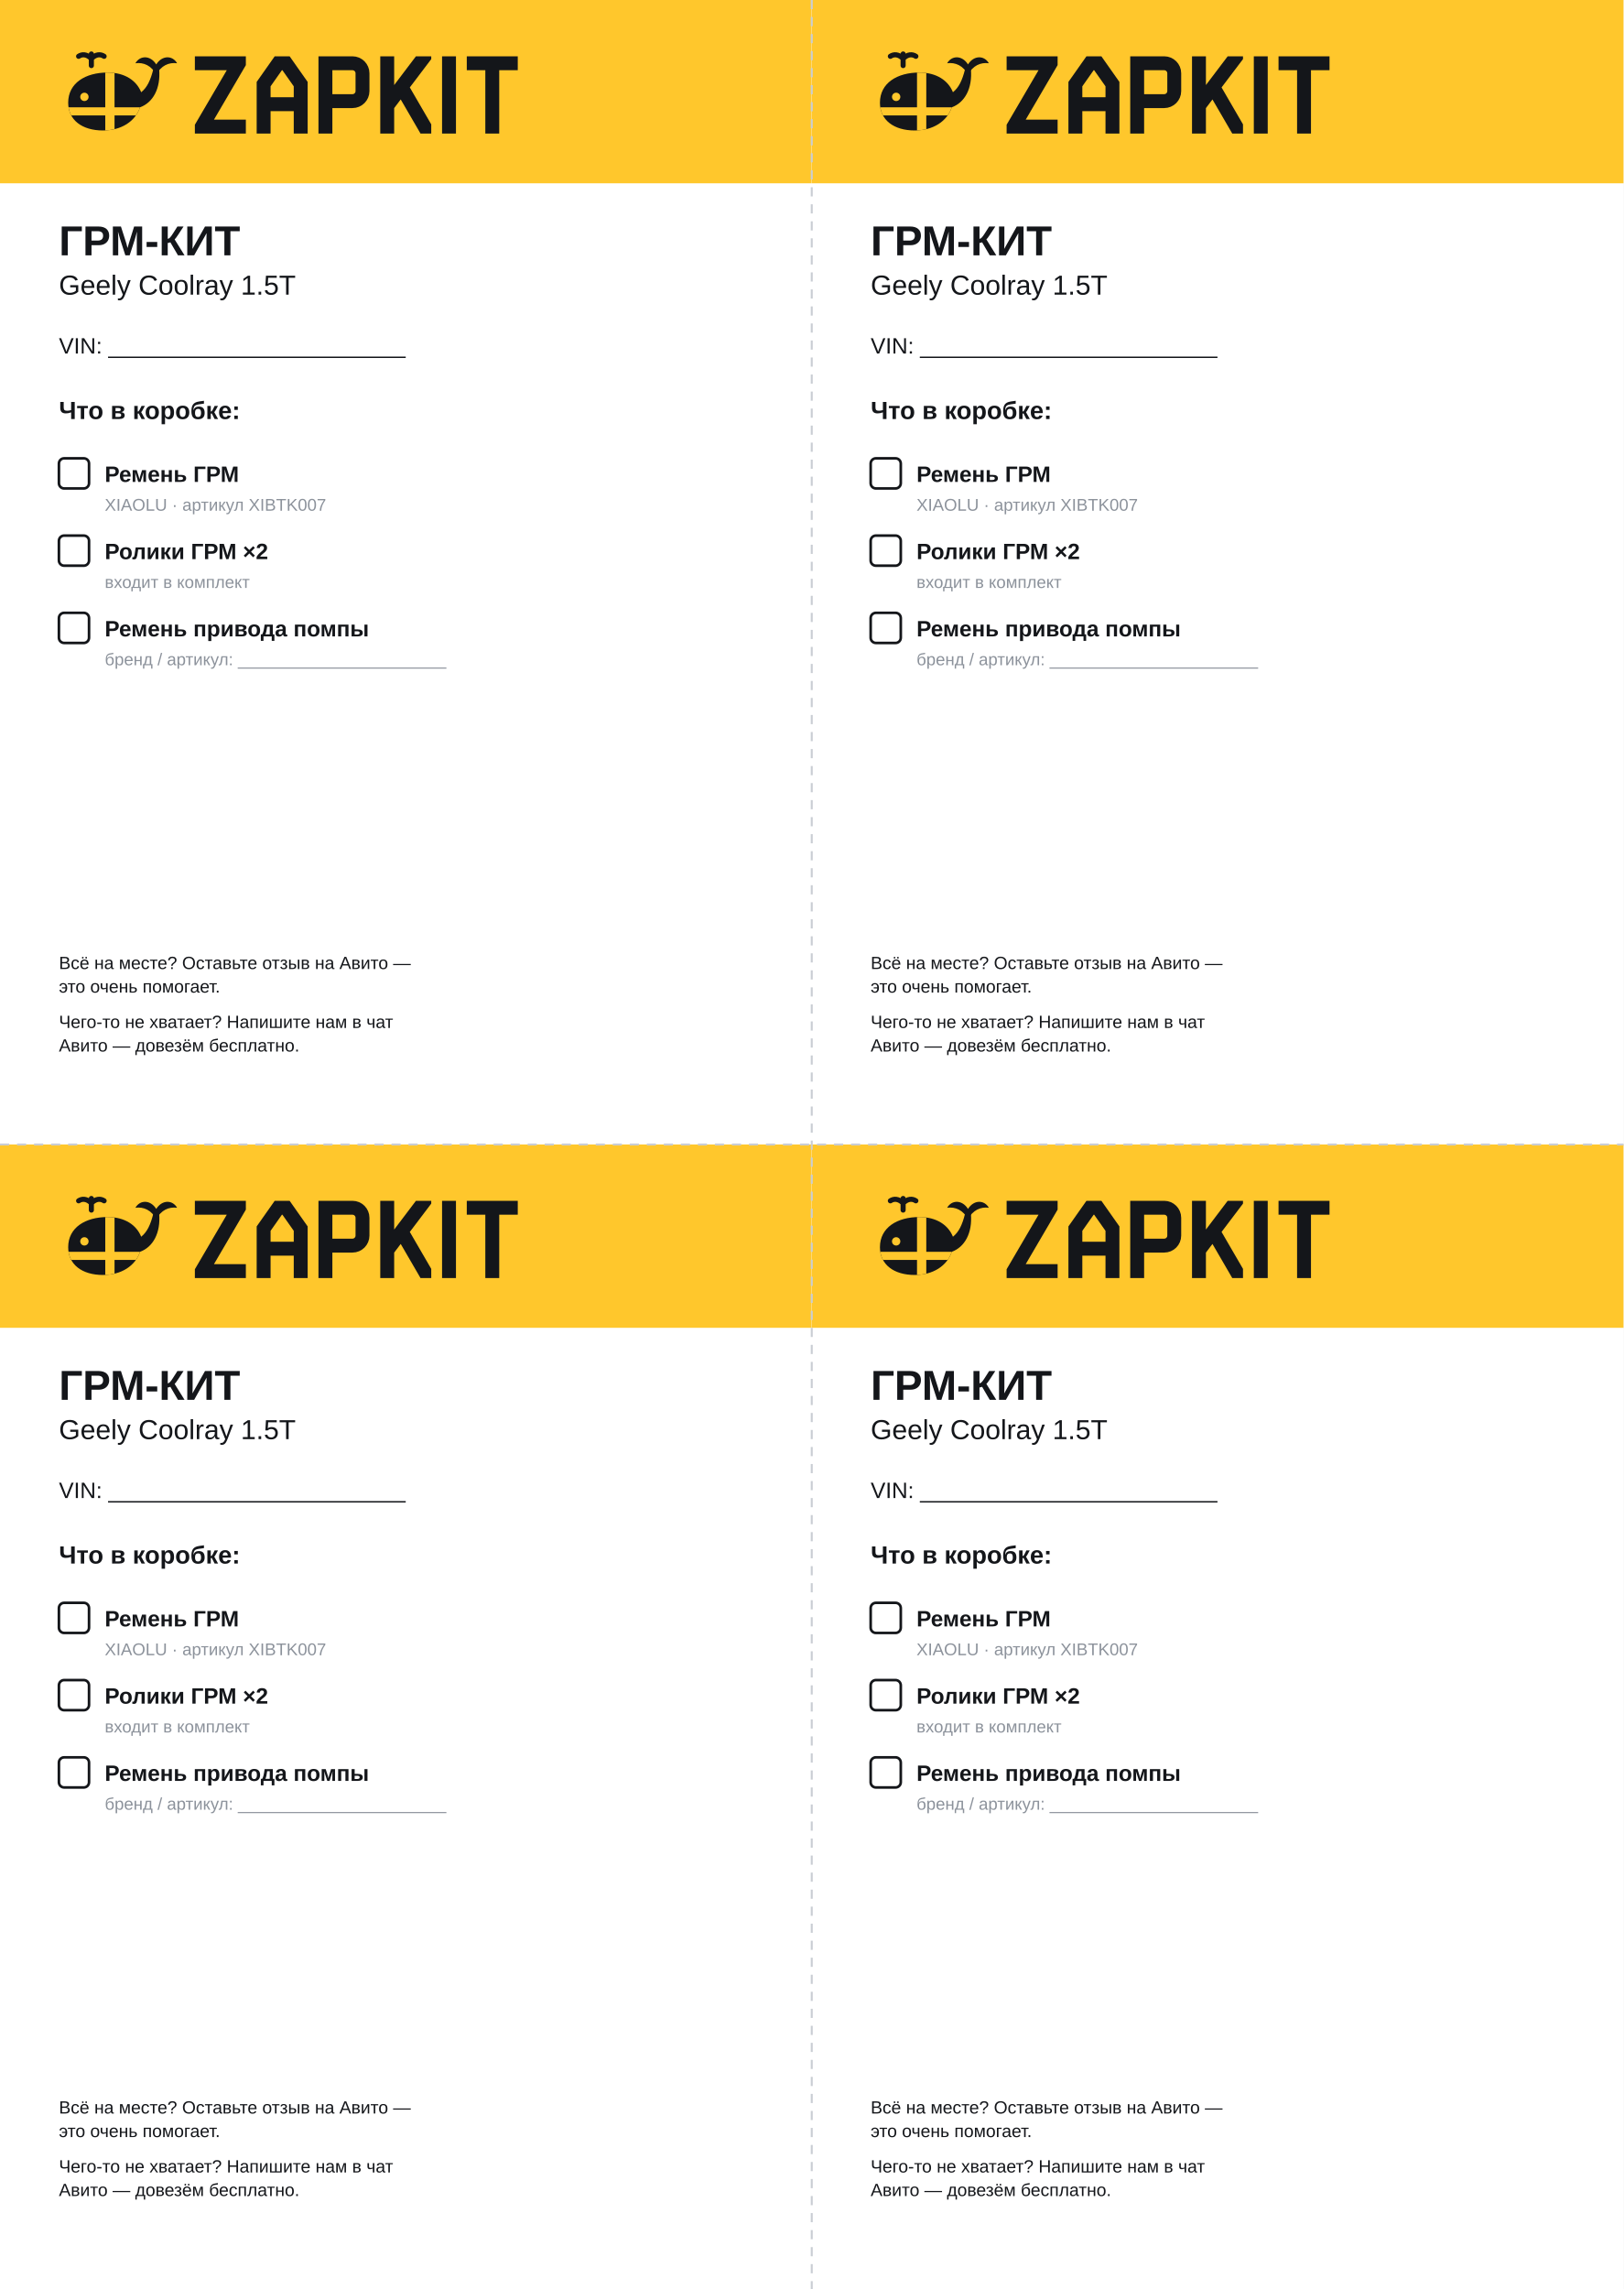
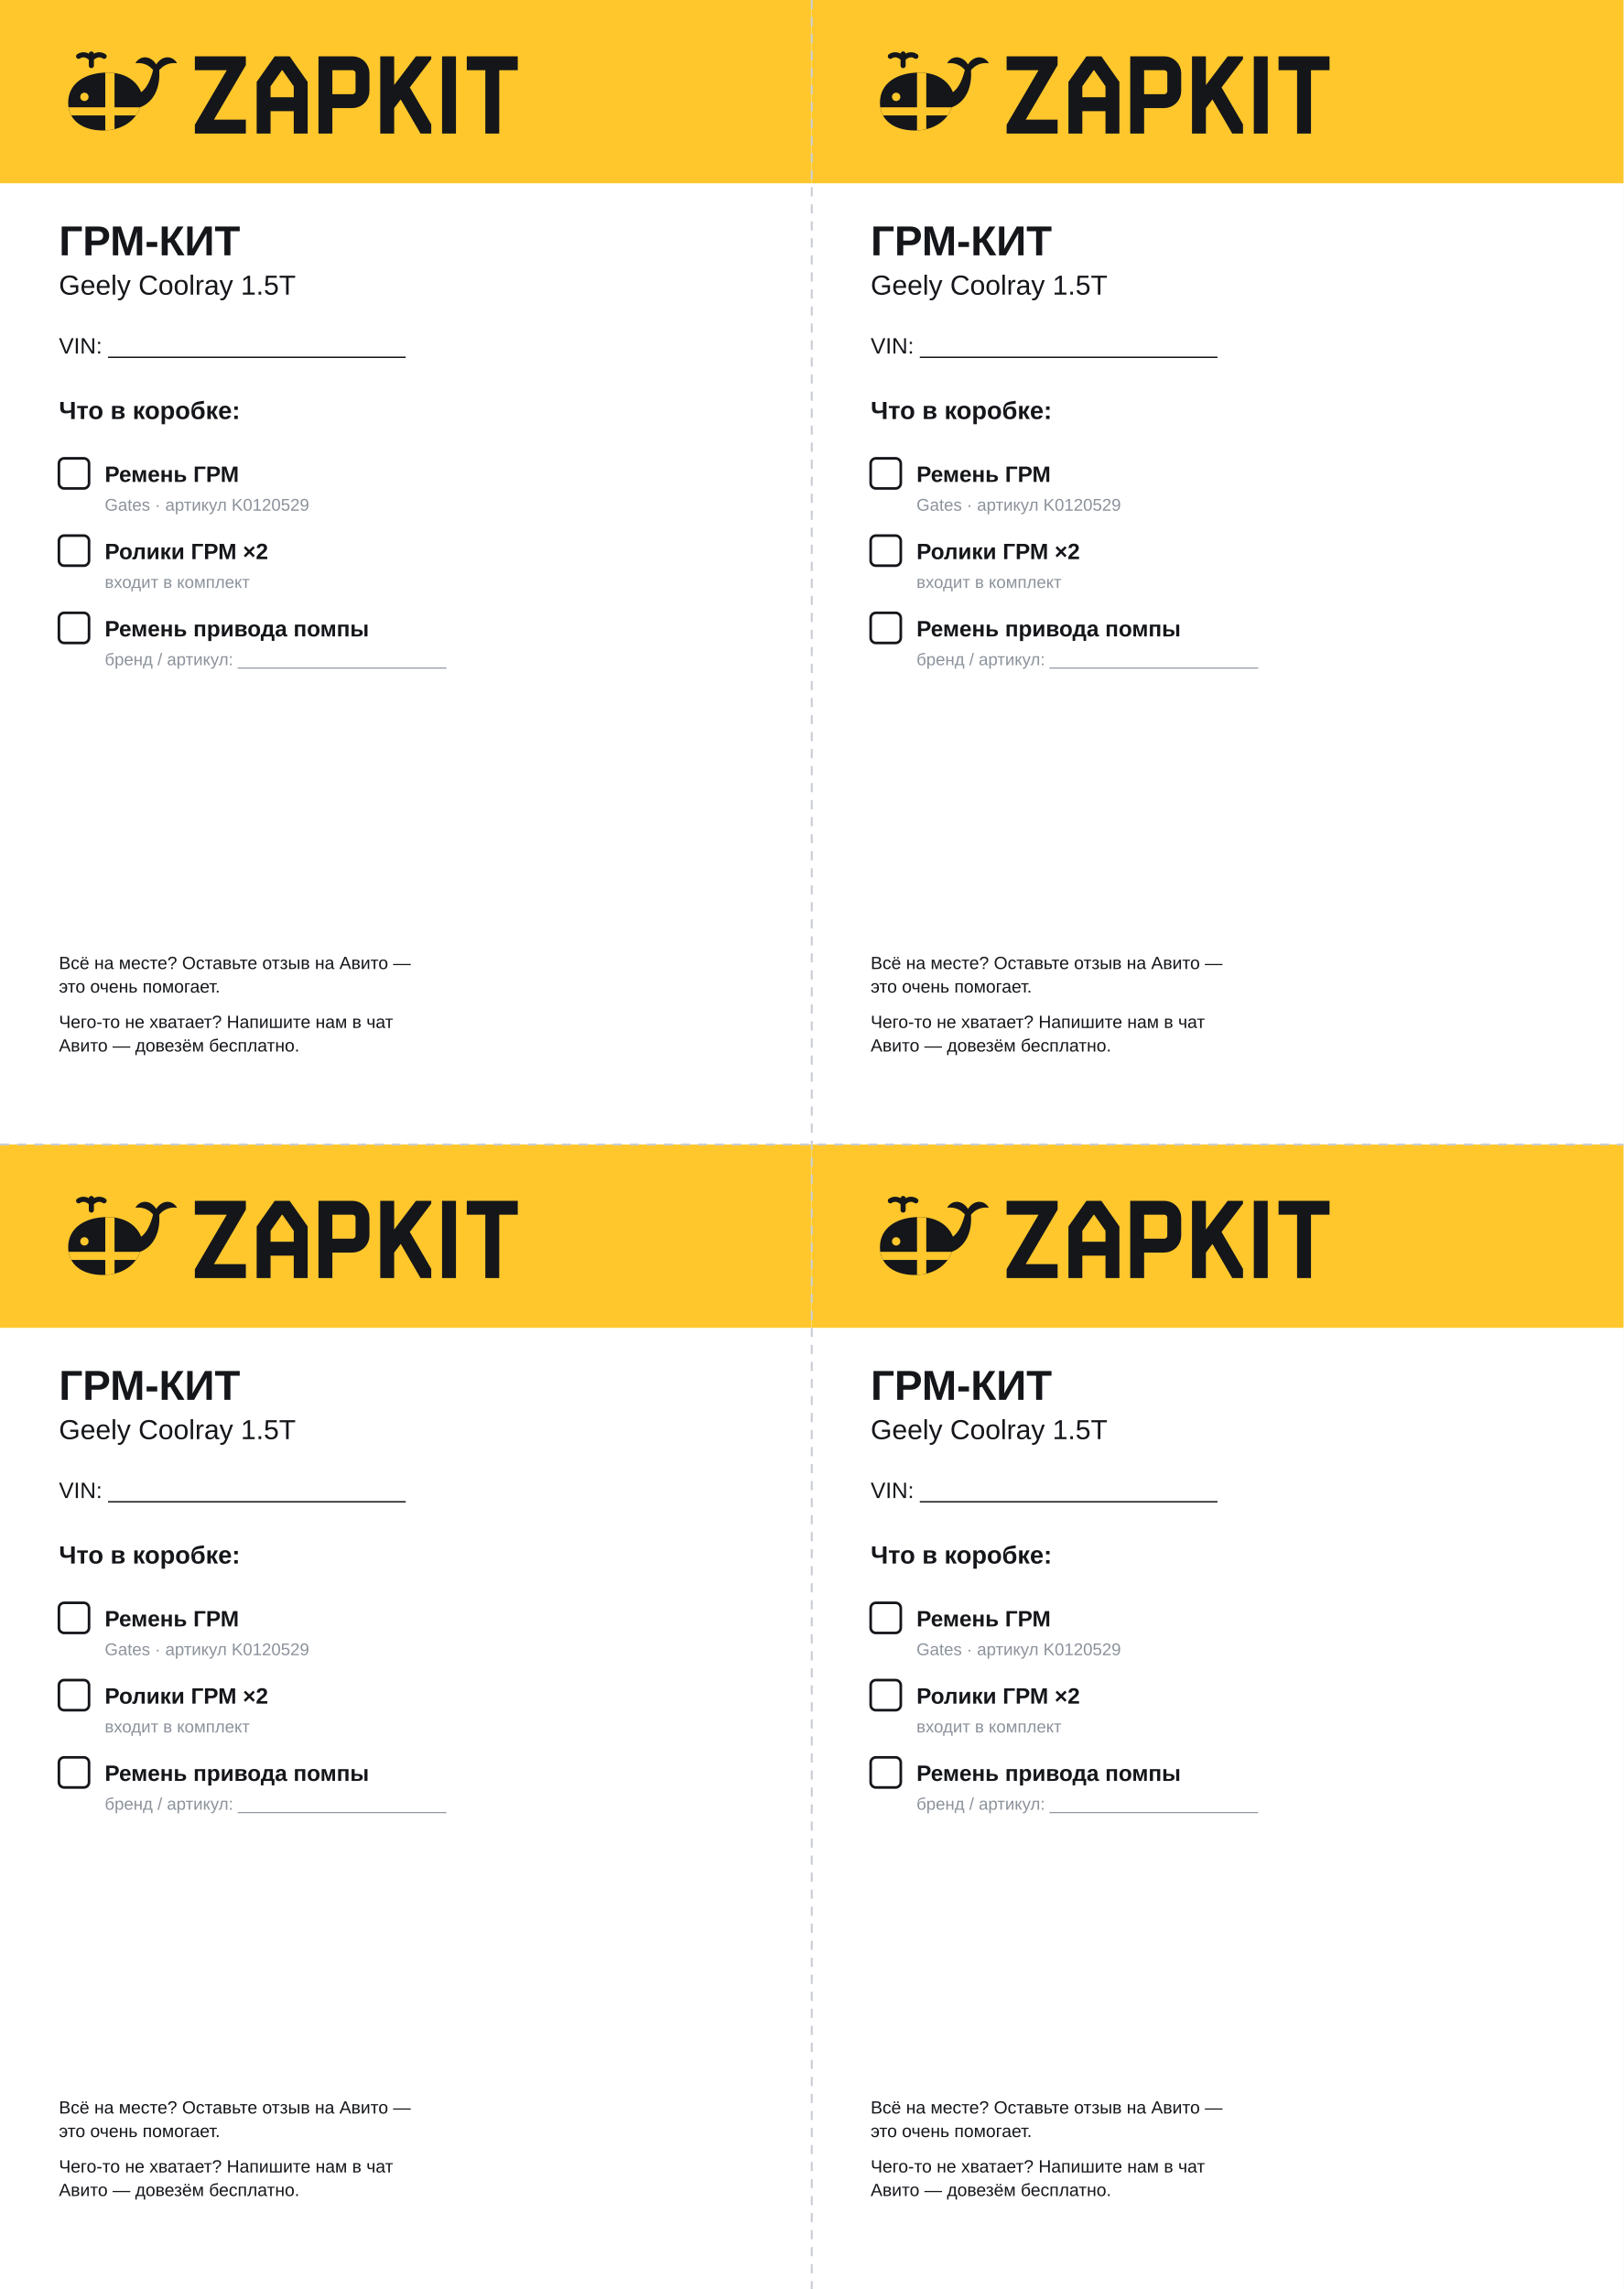
<svg xmlns="http://www.w3.org/2000/svg" viewBox="0 0 2480 3496" width="2480" height="3496" role="img" aria-label="ZAPKIT — карты ремонта A4: ГРМ-КИТ Geely Coolray 1.5T">
  <rect width="2480" height="3496" fill="#FFFFFF" />
  <svg x="0" y="0" width="1240" height="1748" viewBox="0 0 1240 1748">
    <rect width="1240" height="1748" fill="#FFFFFF" />
    <rect width="1240" height="280" fill="#FFC72C" />
    <g transform="translate(90 86) scale(1.18)">
      <g transform="translate(0 -30) scale(1.5)">
        <defs>
          <clipPath id="wb-a25c0">
            <path d="M8,60 C8,43 23,34 42,34 C57,34 67,41 71,51 C76,47 79,41 81.5,31 L86.5,31 C88,48 81,60 70,64 C66,76 54,84 38,84 C20,84 8,75 8,60 Z" />
          </clipPath>
        </defs>
        <path fill="#14161A" d="M8,60 C8,43 23,34 42,34 C57,34 67,41 71,51 C76,47 79,41 81.5,31 L86.5,31 C88,48 81,60 70,64 C66,76 54,84 38,84 C20,84 8,75 8,60 Z" />
        <path fill="#14161A" d="M84,36 C80,28 73,25 66,26 C70,19 79,19 84,27 C89,19 98,19 102,26 C95,25 88,28 84,36 Z" />
        <g clip-path="url(#wb-a25c0)" fill="#FFC72C">
          <rect x="40" y="30" width="8" height="60" />
          <rect x="0" y="64" width="90" height="7" />
        </g>
        <circle cx="22" cy="55" r="3.6" fill="#FFC72C" />
        <path d="M28,28 V18 M28,22 C24,18 20,18 17,20 M28,22 C32,18 36,18 39,20" fill="none" stroke="#14161A" stroke-width="4.4" stroke-linecap="round" />
      </g>
      <g transform="translate(176 0)">
        <defs>
          <clipPath id="c66-a25c0">
            <rect width="66" height="100" />
          </clipPath>
          <clipPath id="c18-a25c0">
            <rect width="18" height="100" />
          </clipPath>
        </defs>
        <g transform="translate(0 0)">
          <path clip-path="url(#c66-a25c0)" d="M0,9 H57 L9,91 H66" fill="none" stroke="#14161A" stroke-width="18" stroke-linejoin="miter" stroke-miterlimit="10" />
        </g>
        <g transform="translate(80 0)">
          <path clip-path="url(#c66-a25c0)" d="M9,100 V36 L28,9 H38 L57,36 V100 M9,62 H57" fill="none" stroke="#14161A" stroke-width="18" stroke-linejoin="miter" stroke-miterlimit="10" />
        </g>
        <g transform="translate(160 0)">
          <path clip-path="url(#c66-a25c0)" d="M9,100 V9 H44 A13,13 0 0 1 57,22 V45 A13,13 0 0 1 44,58 H9" fill="none" stroke="#14161A" stroke-width="18" stroke-linejoin="miter" stroke-miterlimit="10" />
        </g>
        <g transform="translate(240 0)">
          <path clip-path="url(#c66-a25c0)" d="M9,0 V100 M9,64 L62,-6 M30,44 L66,106" fill="none" stroke="#14161A" stroke-width="18" stroke-linejoin="miter" stroke-miterlimit="10" />
        </g>
        <g transform="translate(320 0)">
          <path clip-path="url(#c18-a25c0)" d="M9,0 V100" fill="none" stroke="#14161A" stroke-width="18" stroke-linejoin="miter" stroke-miterlimit="10" />
        </g>
        <g transform="translate(352 0)">
          <path clip-path="url(#c66-a25c0)" d="M0,9 H66 M33,9 V100" fill="none" stroke="#14161A" stroke-width="18" stroke-linejoin="miter" stroke-miterlimit="10" />
        </g>
      </g>
    </g>
    <text x="90" y="390" font-family="'Liberation Sans', Arial, Helvetica, sans-serif" font-size="64" font-weight="700" fill="#14161A" text-anchor="start">ГРМ-КИТ</text>
    <text x="90" y="450" font-family="'Liberation Sans', Arial, Helvetica, sans-serif" font-size="42" font-weight="400" fill="#14161A" text-anchor="start">Geely Coolray 1.5T</text>
    <text x="90" y="540" font-family="'Liberation Sans', Arial, Helvetica, sans-serif" font-size="34" font-weight="400" fill="#14161A" text-anchor="start">VIN: ________________________</text>
    <text x="90" y="640" font-family="'Liberation Sans', Arial, Helvetica, sans-serif" font-size="38" font-weight="700" fill="#14161A" text-anchor="start">Что в коробке:</text>
    <rect x="90" y="700" width="46" height="46" rx="8" fill="none" stroke="#14161A" stroke-width="4" />
    <text x="160" y="736" font-family="'Liberation Sans', Arial, Helvetica, sans-serif" font-size="34" font-weight="700" fill="#14161A" text-anchor="start">Ремень ГРМ</text>
-     <text x="160" y="780" font-family="'Liberation Sans', Arial, Helvetica, sans-serif" font-size="26" font-weight="400" fill="#8C929B" text-anchor="start">XIAOLU · артикул XIBTK007</text>
+     <text x="160" y="780" font-family="'Liberation Sans', Arial, Helvetica, sans-serif" font-size="26" font-weight="400" fill="#8C929B" text-anchor="start">Gates · артикул K0120529</text>
    <rect x="90" y="818" width="46" height="46" rx="8" fill="none" stroke="#14161A" stroke-width="4" />
    <text x="160" y="854" font-family="'Liberation Sans', Arial, Helvetica, sans-serif" font-size="34" font-weight="700" fill="#14161A" text-anchor="start">Ролики ГРМ ×2</text>
    <text x="160" y="898" font-family="'Liberation Sans', Arial, Helvetica, sans-serif" font-size="26" font-weight="400" fill="#8C929B" text-anchor="start">входит в комплект</text>
    <rect x="90" y="936" width="46" height="46" rx="8" fill="none" stroke="#14161A" stroke-width="4" />
    <text x="160" y="972" font-family="'Liberation Sans', Arial, Helvetica, sans-serif" font-size="34" font-weight="700" fill="#14161A" text-anchor="start">Ремень привода помпы</text>
    <text x="160" y="1016" font-family="'Liberation Sans', Arial, Helvetica, sans-serif" font-size="26" font-weight="400" fill="#8C929B" text-anchor="start">бренд / артикул: ______________________</text>
    <text x="90" y="1480" font-family="'Liberation Sans', Arial, Helvetica, sans-serif" font-size="27" font-weight="400" fill="#14161A" text-anchor="start">Всё на месте? Оставьте отзыв на Авито —</text>
    <text x="90" y="1516" font-family="'Liberation Sans', Arial, Helvetica, sans-serif" font-size="27" font-weight="400" fill="#14161A" text-anchor="start">это очень помогает.</text>
    <text x="90" y="1570" font-family="'Liberation Sans', Arial, Helvetica, sans-serif" font-size="27" font-weight="400" fill="#14161A" text-anchor="start">Чего-то не хватает? Напишите нам в чат</text>
    <text x="90" y="1606" font-family="'Liberation Sans', Arial, Helvetica, sans-serif" font-size="27" font-weight="400" fill="#14161A" text-anchor="start">Авито — довезём бесплатно.</text>
  </svg>
  <svg x="1240" y="0" width="1240" height="1748" viewBox="0 0 1240 1748">
    <rect width="1240" height="1748" fill="#FFFFFF" />
    <rect width="1240" height="280" fill="#FFC72C" />
    <g transform="translate(90 86) scale(1.18)">
      <g transform="translate(0 -30) scale(1.5)">
        <defs>
          <clipPath id="wb-a25c1">
            <path d="M8,60 C8,43 23,34 42,34 C57,34 67,41 71,51 C76,47 79,41 81.5,31 L86.5,31 C88,48 81,60 70,64 C66,76 54,84 38,84 C20,84 8,75 8,60 Z" />
          </clipPath>
        </defs>
        <path fill="#14161A" d="M8,60 C8,43 23,34 42,34 C57,34 67,41 71,51 C76,47 79,41 81.5,31 L86.5,31 C88,48 81,60 70,64 C66,76 54,84 38,84 C20,84 8,75 8,60 Z" />
        <path fill="#14161A" d="M84,36 C80,28 73,25 66,26 C70,19 79,19 84,27 C89,19 98,19 102,26 C95,25 88,28 84,36 Z" />
        <g clip-path="url(#wb-a25c1)" fill="#FFC72C">
          <rect x="40" y="30" width="8" height="60" />
          <rect x="0" y="64" width="90" height="7" />
        </g>
        <circle cx="22" cy="55" r="3.6" fill="#FFC72C" />
        <path d="M28,28 V18 M28,22 C24,18 20,18 17,20 M28,22 C32,18 36,18 39,20" fill="none" stroke="#14161A" stroke-width="4.4" stroke-linecap="round" />
      </g>
      <g transform="translate(176 0)">
        <defs>
          <clipPath id="c66-a25c1">
            <rect width="66" height="100" />
          </clipPath>
          <clipPath id="c18-a25c1">
            <rect width="18" height="100" />
          </clipPath>
        </defs>
        <g transform="translate(0 0)">
          <path clip-path="url(#c66-a25c1)" d="M0,9 H57 L9,91 H66" fill="none" stroke="#14161A" stroke-width="18" stroke-linejoin="miter" stroke-miterlimit="10" />
        </g>
        <g transform="translate(80 0)">
          <path clip-path="url(#c66-a25c1)" d="M9,100 V36 L28,9 H38 L57,36 V100 M9,62 H57" fill="none" stroke="#14161A" stroke-width="18" stroke-linejoin="miter" stroke-miterlimit="10" />
        </g>
        <g transform="translate(160 0)">
          <path clip-path="url(#c66-a25c1)" d="M9,100 V9 H44 A13,13 0 0 1 57,22 V45 A13,13 0 0 1 44,58 H9" fill="none" stroke="#14161A" stroke-width="18" stroke-linejoin="miter" stroke-miterlimit="10" />
        </g>
        <g transform="translate(240 0)">
          <path clip-path="url(#c66-a25c1)" d="M9,0 V100 M9,64 L62,-6 M30,44 L66,106" fill="none" stroke="#14161A" stroke-width="18" stroke-linejoin="miter" stroke-miterlimit="10" />
        </g>
        <g transform="translate(320 0)">
          <path clip-path="url(#c18-a25c1)" d="M9,0 V100" fill="none" stroke="#14161A" stroke-width="18" stroke-linejoin="miter" stroke-miterlimit="10" />
        </g>
        <g transform="translate(352 0)">
          <path clip-path="url(#c66-a25c1)" d="M0,9 H66 M33,9 V100" fill="none" stroke="#14161A" stroke-width="18" stroke-linejoin="miter" stroke-miterlimit="10" />
        </g>
      </g>
    </g>
    <text x="90" y="390" font-family="'Liberation Sans', Arial, Helvetica, sans-serif" font-size="64" font-weight="700" fill="#14161A" text-anchor="start">ГРМ-КИТ</text>
    <text x="90" y="450" font-family="'Liberation Sans', Arial, Helvetica, sans-serif" font-size="42" font-weight="400" fill="#14161A" text-anchor="start">Geely Coolray 1.5T</text>
    <text x="90" y="540" font-family="'Liberation Sans', Arial, Helvetica, sans-serif" font-size="34" font-weight="400" fill="#14161A" text-anchor="start">VIN: ________________________</text>
    <text x="90" y="640" font-family="'Liberation Sans', Arial, Helvetica, sans-serif" font-size="38" font-weight="700" fill="#14161A" text-anchor="start">Что в коробке:</text>
    <rect x="90" y="700" width="46" height="46" rx="8" fill="none" stroke="#14161A" stroke-width="4" />
    <text x="160" y="736" font-family="'Liberation Sans', Arial, Helvetica, sans-serif" font-size="34" font-weight="700" fill="#14161A" text-anchor="start">Ремень ГРМ</text>
-     <text x="160" y="780" font-family="'Liberation Sans', Arial, Helvetica, sans-serif" font-size="26" font-weight="400" fill="#8C929B" text-anchor="start">XIAOLU · артикул XIBTK007</text>
+     <text x="160" y="780" font-family="'Liberation Sans', Arial, Helvetica, sans-serif" font-size="26" font-weight="400" fill="#8C929B" text-anchor="start">Gates · артикул K0120529</text>
    <rect x="90" y="818" width="46" height="46" rx="8" fill="none" stroke="#14161A" stroke-width="4" />
    <text x="160" y="854" font-family="'Liberation Sans', Arial, Helvetica, sans-serif" font-size="34" font-weight="700" fill="#14161A" text-anchor="start">Ролики ГРМ ×2</text>
    <text x="160" y="898" font-family="'Liberation Sans', Arial, Helvetica, sans-serif" font-size="26" font-weight="400" fill="#8C929B" text-anchor="start">входит в комплект</text>
    <rect x="90" y="936" width="46" height="46" rx="8" fill="none" stroke="#14161A" stroke-width="4" />
    <text x="160" y="972" font-family="'Liberation Sans', Arial, Helvetica, sans-serif" font-size="34" font-weight="700" fill="#14161A" text-anchor="start">Ремень привода помпы</text>
    <text x="160" y="1016" font-family="'Liberation Sans', Arial, Helvetica, sans-serif" font-size="26" font-weight="400" fill="#8C929B" text-anchor="start">бренд / артикул: ______________________</text>
    <text x="90" y="1480" font-family="'Liberation Sans', Arial, Helvetica, sans-serif" font-size="27" font-weight="400" fill="#14161A" text-anchor="start">Всё на месте? Оставьте отзыв на Авито —</text>
    <text x="90" y="1516" font-family="'Liberation Sans', Arial, Helvetica, sans-serif" font-size="27" font-weight="400" fill="#14161A" text-anchor="start">это очень помогает.</text>
    <text x="90" y="1570" font-family="'Liberation Sans', Arial, Helvetica, sans-serif" font-size="27" font-weight="400" fill="#14161A" text-anchor="start">Чего-то не хватает? Напишите нам в чат</text>
    <text x="90" y="1606" font-family="'Liberation Sans', Arial, Helvetica, sans-serif" font-size="27" font-weight="400" fill="#14161A" text-anchor="start">Авито — довезём бесплатно.</text>
  </svg>
  <svg x="0" y="1748" width="1240" height="1748" viewBox="0 0 1240 1748">
    <rect width="1240" height="1748" fill="#FFFFFF" />
    <rect width="1240" height="280" fill="#FFC72C" />
    <g transform="translate(90 86) scale(1.18)">
      <g transform="translate(0 -30) scale(1.5)">
        <defs>
          <clipPath id="wb-a25c2">
            <path d="M8,60 C8,43 23,34 42,34 C57,34 67,41 71,51 C76,47 79,41 81.5,31 L86.5,31 C88,48 81,60 70,64 C66,76 54,84 38,84 C20,84 8,75 8,60 Z" />
          </clipPath>
        </defs>
        <path fill="#14161A" d="M8,60 C8,43 23,34 42,34 C57,34 67,41 71,51 C76,47 79,41 81.5,31 L86.5,31 C88,48 81,60 70,64 C66,76 54,84 38,84 C20,84 8,75 8,60 Z" />
        <path fill="#14161A" d="M84,36 C80,28 73,25 66,26 C70,19 79,19 84,27 C89,19 98,19 102,26 C95,25 88,28 84,36 Z" />
        <g clip-path="url(#wb-a25c2)" fill="#FFC72C">
          <rect x="40" y="30" width="8" height="60" />
          <rect x="0" y="64" width="90" height="7" />
        </g>
        <circle cx="22" cy="55" r="3.6" fill="#FFC72C" />
        <path d="M28,28 V18 M28,22 C24,18 20,18 17,20 M28,22 C32,18 36,18 39,20" fill="none" stroke="#14161A" stroke-width="4.4" stroke-linecap="round" />
      </g>
      <g transform="translate(176 0)">
        <defs>
          <clipPath id="c66-a25c2">
            <rect width="66" height="100" />
          </clipPath>
          <clipPath id="c18-a25c2">
            <rect width="18" height="100" />
          </clipPath>
        </defs>
        <g transform="translate(0 0)">
          <path clip-path="url(#c66-a25c2)" d="M0,9 H57 L9,91 H66" fill="none" stroke="#14161A" stroke-width="18" stroke-linejoin="miter" stroke-miterlimit="10" />
        </g>
        <g transform="translate(80 0)">
          <path clip-path="url(#c66-a25c2)" d="M9,100 V36 L28,9 H38 L57,36 V100 M9,62 H57" fill="none" stroke="#14161A" stroke-width="18" stroke-linejoin="miter" stroke-miterlimit="10" />
        </g>
        <g transform="translate(160 0)">
          <path clip-path="url(#c66-a25c2)" d="M9,100 V9 H44 A13,13 0 0 1 57,22 V45 A13,13 0 0 1 44,58 H9" fill="none" stroke="#14161A" stroke-width="18" stroke-linejoin="miter" stroke-miterlimit="10" />
        </g>
        <g transform="translate(240 0)">
          <path clip-path="url(#c66-a25c2)" d="M9,0 V100 M9,64 L62,-6 M30,44 L66,106" fill="none" stroke="#14161A" stroke-width="18" stroke-linejoin="miter" stroke-miterlimit="10" />
        </g>
        <g transform="translate(320 0)">
          <path clip-path="url(#c18-a25c2)" d="M9,0 V100" fill="none" stroke="#14161A" stroke-width="18" stroke-linejoin="miter" stroke-miterlimit="10" />
        </g>
        <g transform="translate(352 0)">
          <path clip-path="url(#c66-a25c2)" d="M0,9 H66 M33,9 V100" fill="none" stroke="#14161A" stroke-width="18" stroke-linejoin="miter" stroke-miterlimit="10" />
        </g>
      </g>
    </g>
    <text x="90" y="390" font-family="'Liberation Sans', Arial, Helvetica, sans-serif" font-size="64" font-weight="700" fill="#14161A" text-anchor="start">ГРМ-КИТ</text>
    <text x="90" y="450" font-family="'Liberation Sans', Arial, Helvetica, sans-serif" font-size="42" font-weight="400" fill="#14161A" text-anchor="start">Geely Coolray 1.5T</text>
    <text x="90" y="540" font-family="'Liberation Sans', Arial, Helvetica, sans-serif" font-size="34" font-weight="400" fill="#14161A" text-anchor="start">VIN: ________________________</text>
    <text x="90" y="640" font-family="'Liberation Sans', Arial, Helvetica, sans-serif" font-size="38" font-weight="700" fill="#14161A" text-anchor="start">Что в коробке:</text>
    <rect x="90" y="700" width="46" height="46" rx="8" fill="none" stroke="#14161A" stroke-width="4" />
    <text x="160" y="736" font-family="'Liberation Sans', Arial, Helvetica, sans-serif" font-size="34" font-weight="700" fill="#14161A" text-anchor="start">Ремень ГРМ</text>
-     <text x="160" y="780" font-family="'Liberation Sans', Arial, Helvetica, sans-serif" font-size="26" font-weight="400" fill="#8C929B" text-anchor="start">XIAOLU · артикул XIBTK007</text>
+     <text x="160" y="780" font-family="'Liberation Sans', Arial, Helvetica, sans-serif" font-size="26" font-weight="400" fill="#8C929B" text-anchor="start">Gates · артикул K0120529</text>
    <rect x="90" y="818" width="46" height="46" rx="8" fill="none" stroke="#14161A" stroke-width="4" />
    <text x="160" y="854" font-family="'Liberation Sans', Arial, Helvetica, sans-serif" font-size="34" font-weight="700" fill="#14161A" text-anchor="start">Ролики ГРМ ×2</text>
    <text x="160" y="898" font-family="'Liberation Sans', Arial, Helvetica, sans-serif" font-size="26" font-weight="400" fill="#8C929B" text-anchor="start">входит в комплект</text>
    <rect x="90" y="936" width="46" height="46" rx="8" fill="none" stroke="#14161A" stroke-width="4" />
    <text x="160" y="972" font-family="'Liberation Sans', Arial, Helvetica, sans-serif" font-size="34" font-weight="700" fill="#14161A" text-anchor="start">Ремень привода помпы</text>
    <text x="160" y="1016" font-family="'Liberation Sans', Arial, Helvetica, sans-serif" font-size="26" font-weight="400" fill="#8C929B" text-anchor="start">бренд / артикул: ______________________</text>
    <text x="90" y="1480" font-family="'Liberation Sans', Arial, Helvetica, sans-serif" font-size="27" font-weight="400" fill="#14161A" text-anchor="start">Всё на месте? Оставьте отзыв на Авито —</text>
    <text x="90" y="1516" font-family="'Liberation Sans', Arial, Helvetica, sans-serif" font-size="27" font-weight="400" fill="#14161A" text-anchor="start">это очень помогает.</text>
    <text x="90" y="1570" font-family="'Liberation Sans', Arial, Helvetica, sans-serif" font-size="27" font-weight="400" fill="#14161A" text-anchor="start">Чего-то не хватает? Напишите нам в чат</text>
    <text x="90" y="1606" font-family="'Liberation Sans', Arial, Helvetica, sans-serif" font-size="27" font-weight="400" fill="#14161A" text-anchor="start">Авито — довезём бесплатно.</text>
  </svg>
  <svg x="1240" y="1748" width="1240" height="1748" viewBox="0 0 1240 1748">
    <rect width="1240" height="1748" fill="#FFFFFF" />
    <rect width="1240" height="280" fill="#FFC72C" />
    <g transform="translate(90 86) scale(1.18)">
      <g transform="translate(0 -30) scale(1.5)">
        <defs>
          <clipPath id="wb-a25c3">
            <path d="M8,60 C8,43 23,34 42,34 C57,34 67,41 71,51 C76,47 79,41 81.5,31 L86.5,31 C88,48 81,60 70,64 C66,76 54,84 38,84 C20,84 8,75 8,60 Z" />
          </clipPath>
        </defs>
        <path fill="#14161A" d="M8,60 C8,43 23,34 42,34 C57,34 67,41 71,51 C76,47 79,41 81.5,31 L86.5,31 C88,48 81,60 70,64 C66,76 54,84 38,84 C20,84 8,75 8,60 Z" />
        <path fill="#14161A" d="M84,36 C80,28 73,25 66,26 C70,19 79,19 84,27 C89,19 98,19 102,26 C95,25 88,28 84,36 Z" />
        <g clip-path="url(#wb-a25c3)" fill="#FFC72C">
          <rect x="40" y="30" width="8" height="60" />
          <rect x="0" y="64" width="90" height="7" />
        </g>
        <circle cx="22" cy="55" r="3.6" fill="#FFC72C" />
        <path d="M28,28 V18 M28,22 C24,18 20,18 17,20 M28,22 C32,18 36,18 39,20" fill="none" stroke="#14161A" stroke-width="4.4" stroke-linecap="round" />
      </g>
      <g transform="translate(176 0)">
        <defs>
          <clipPath id="c66-a25c3">
            <rect width="66" height="100" />
          </clipPath>
          <clipPath id="c18-a25c3">
            <rect width="18" height="100" />
          </clipPath>
        </defs>
        <g transform="translate(0 0)">
          <path clip-path="url(#c66-a25c3)" d="M0,9 H57 L9,91 H66" fill="none" stroke="#14161A" stroke-width="18" stroke-linejoin="miter" stroke-miterlimit="10" />
        </g>
        <g transform="translate(80 0)">
          <path clip-path="url(#c66-a25c3)" d="M9,100 V36 L28,9 H38 L57,36 V100 M9,62 H57" fill="none" stroke="#14161A" stroke-width="18" stroke-linejoin="miter" stroke-miterlimit="10" />
        </g>
        <g transform="translate(160 0)">
          <path clip-path="url(#c66-a25c3)" d="M9,100 V9 H44 A13,13 0 0 1 57,22 V45 A13,13 0 0 1 44,58 H9" fill="none" stroke="#14161A" stroke-width="18" stroke-linejoin="miter" stroke-miterlimit="10" />
        </g>
        <g transform="translate(240 0)">
          <path clip-path="url(#c66-a25c3)" d="M9,0 V100 M9,64 L62,-6 M30,44 L66,106" fill="none" stroke="#14161A" stroke-width="18" stroke-linejoin="miter" stroke-miterlimit="10" />
        </g>
        <g transform="translate(320 0)">
          <path clip-path="url(#c18-a25c3)" d="M9,0 V100" fill="none" stroke="#14161A" stroke-width="18" stroke-linejoin="miter" stroke-miterlimit="10" />
        </g>
        <g transform="translate(352 0)">
          <path clip-path="url(#c66-a25c3)" d="M0,9 H66 M33,9 V100" fill="none" stroke="#14161A" stroke-width="18" stroke-linejoin="miter" stroke-miterlimit="10" />
        </g>
      </g>
    </g>
    <text x="90" y="390" font-family="'Liberation Sans', Arial, Helvetica, sans-serif" font-size="64" font-weight="700" fill="#14161A" text-anchor="start">ГРМ-КИТ</text>
    <text x="90" y="450" font-family="'Liberation Sans', Arial, Helvetica, sans-serif" font-size="42" font-weight="400" fill="#14161A" text-anchor="start">Geely Coolray 1.5T</text>
    <text x="90" y="540" font-family="'Liberation Sans', Arial, Helvetica, sans-serif" font-size="34" font-weight="400" fill="#14161A" text-anchor="start">VIN: ________________________</text>
    <text x="90" y="640" font-family="'Liberation Sans', Arial, Helvetica, sans-serif" font-size="38" font-weight="700" fill="#14161A" text-anchor="start">Что в коробке:</text>
    <rect x="90" y="700" width="46" height="46" rx="8" fill="none" stroke="#14161A" stroke-width="4" />
    <text x="160" y="736" font-family="'Liberation Sans', Arial, Helvetica, sans-serif" font-size="34" font-weight="700" fill="#14161A" text-anchor="start">Ремень ГРМ</text>
-     <text x="160" y="780" font-family="'Liberation Sans', Arial, Helvetica, sans-serif" font-size="26" font-weight="400" fill="#8C929B" text-anchor="start">XIAOLU · артикул XIBTK007</text>
+     <text x="160" y="780" font-family="'Liberation Sans', Arial, Helvetica, sans-serif" font-size="26" font-weight="400" fill="#8C929B" text-anchor="start">Gates · артикул K0120529</text>
    <rect x="90" y="818" width="46" height="46" rx="8" fill="none" stroke="#14161A" stroke-width="4" />
    <text x="160" y="854" font-family="'Liberation Sans', Arial, Helvetica, sans-serif" font-size="34" font-weight="700" fill="#14161A" text-anchor="start">Ролики ГРМ ×2</text>
    <text x="160" y="898" font-family="'Liberation Sans', Arial, Helvetica, sans-serif" font-size="26" font-weight="400" fill="#8C929B" text-anchor="start">входит в комплект</text>
    <rect x="90" y="936" width="46" height="46" rx="8" fill="none" stroke="#14161A" stroke-width="4" />
    <text x="160" y="972" font-family="'Liberation Sans', Arial, Helvetica, sans-serif" font-size="34" font-weight="700" fill="#14161A" text-anchor="start">Ремень привода помпы</text>
    <text x="160" y="1016" font-family="'Liberation Sans', Arial, Helvetica, sans-serif" font-size="26" font-weight="400" fill="#8C929B" text-anchor="start">бренд / артикул: ______________________</text>
    <text x="90" y="1480" font-family="'Liberation Sans', Arial, Helvetica, sans-serif" font-size="27" font-weight="400" fill="#14161A" text-anchor="start">Всё на месте? Оставьте отзыв на Авито —</text>
    <text x="90" y="1516" font-family="'Liberation Sans', Arial, Helvetica, sans-serif" font-size="27" font-weight="400" fill="#14161A" text-anchor="start">это очень помогает.</text>
    <text x="90" y="1570" font-family="'Liberation Sans', Arial, Helvetica, sans-serif" font-size="27" font-weight="400" fill="#14161A" text-anchor="start">Чего-то не хватает? Напишите нам в чат</text>
    <text x="90" y="1606" font-family="'Liberation Sans', Arial, Helvetica, sans-serif" font-size="27" font-weight="400" fill="#14161A" text-anchor="start">Авито — довезём бесплатно.</text>
  </svg>
  <path d="M1240,0 V3496 M0,1748 H2480" stroke="#C9CDD3" stroke-width="3" stroke-dasharray="14 12" />
</svg>
